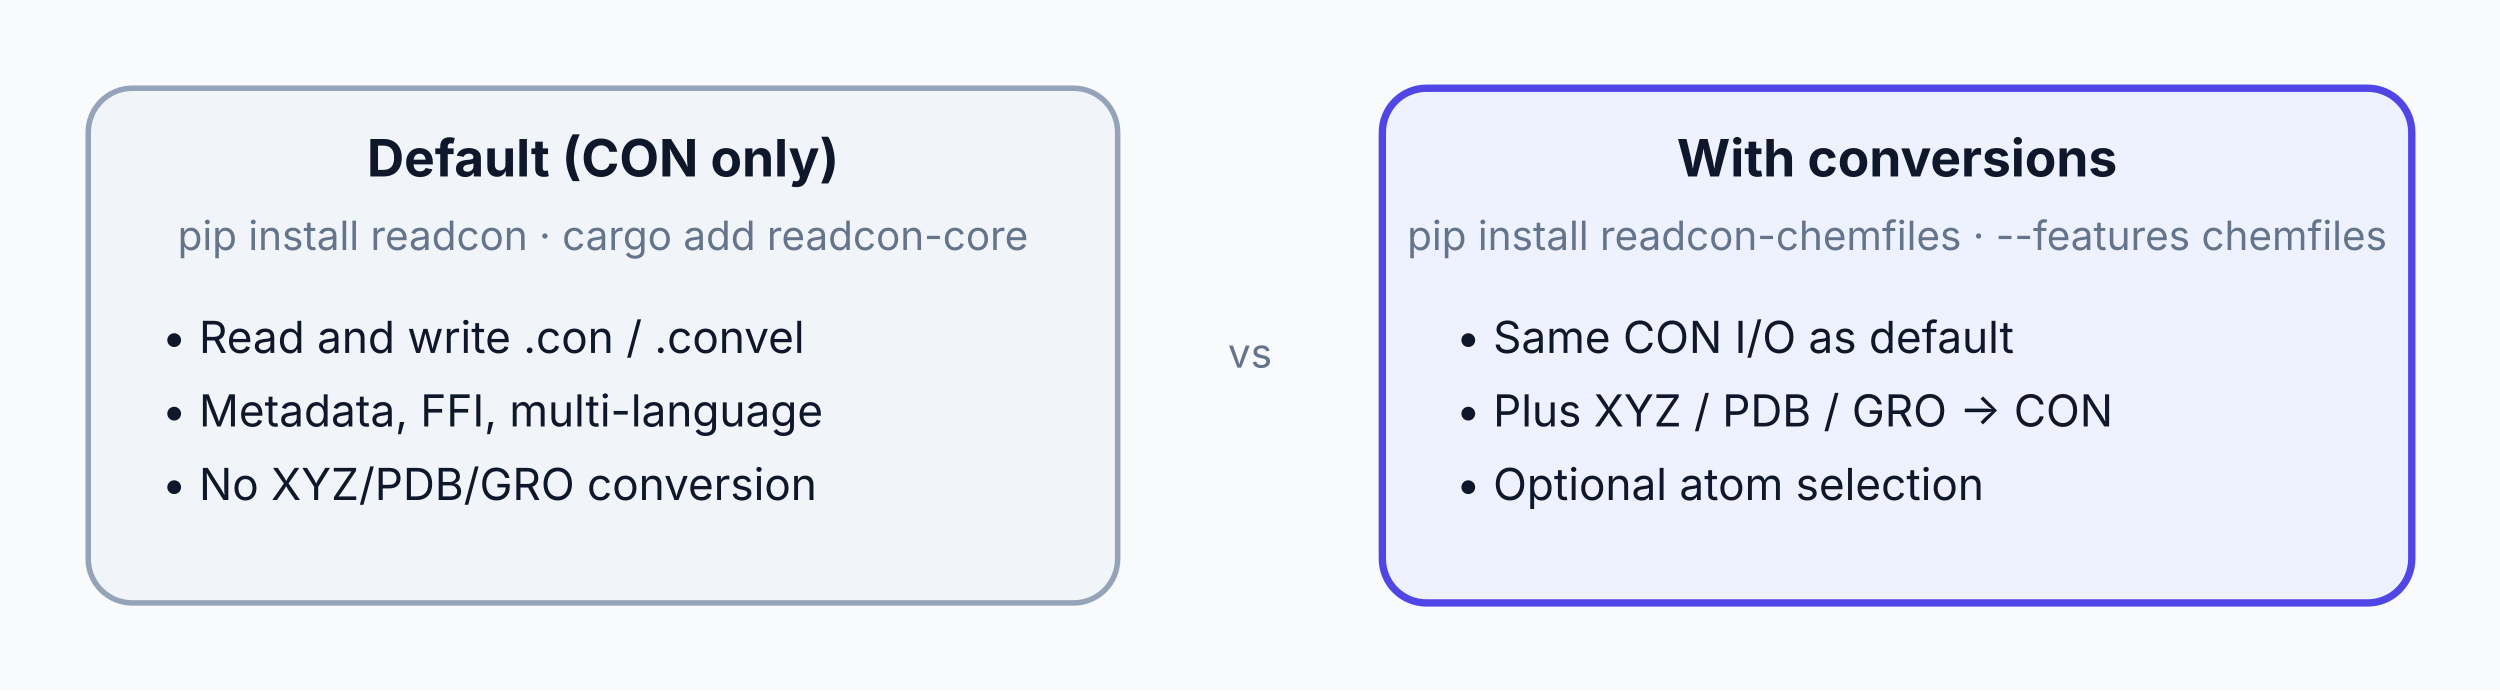
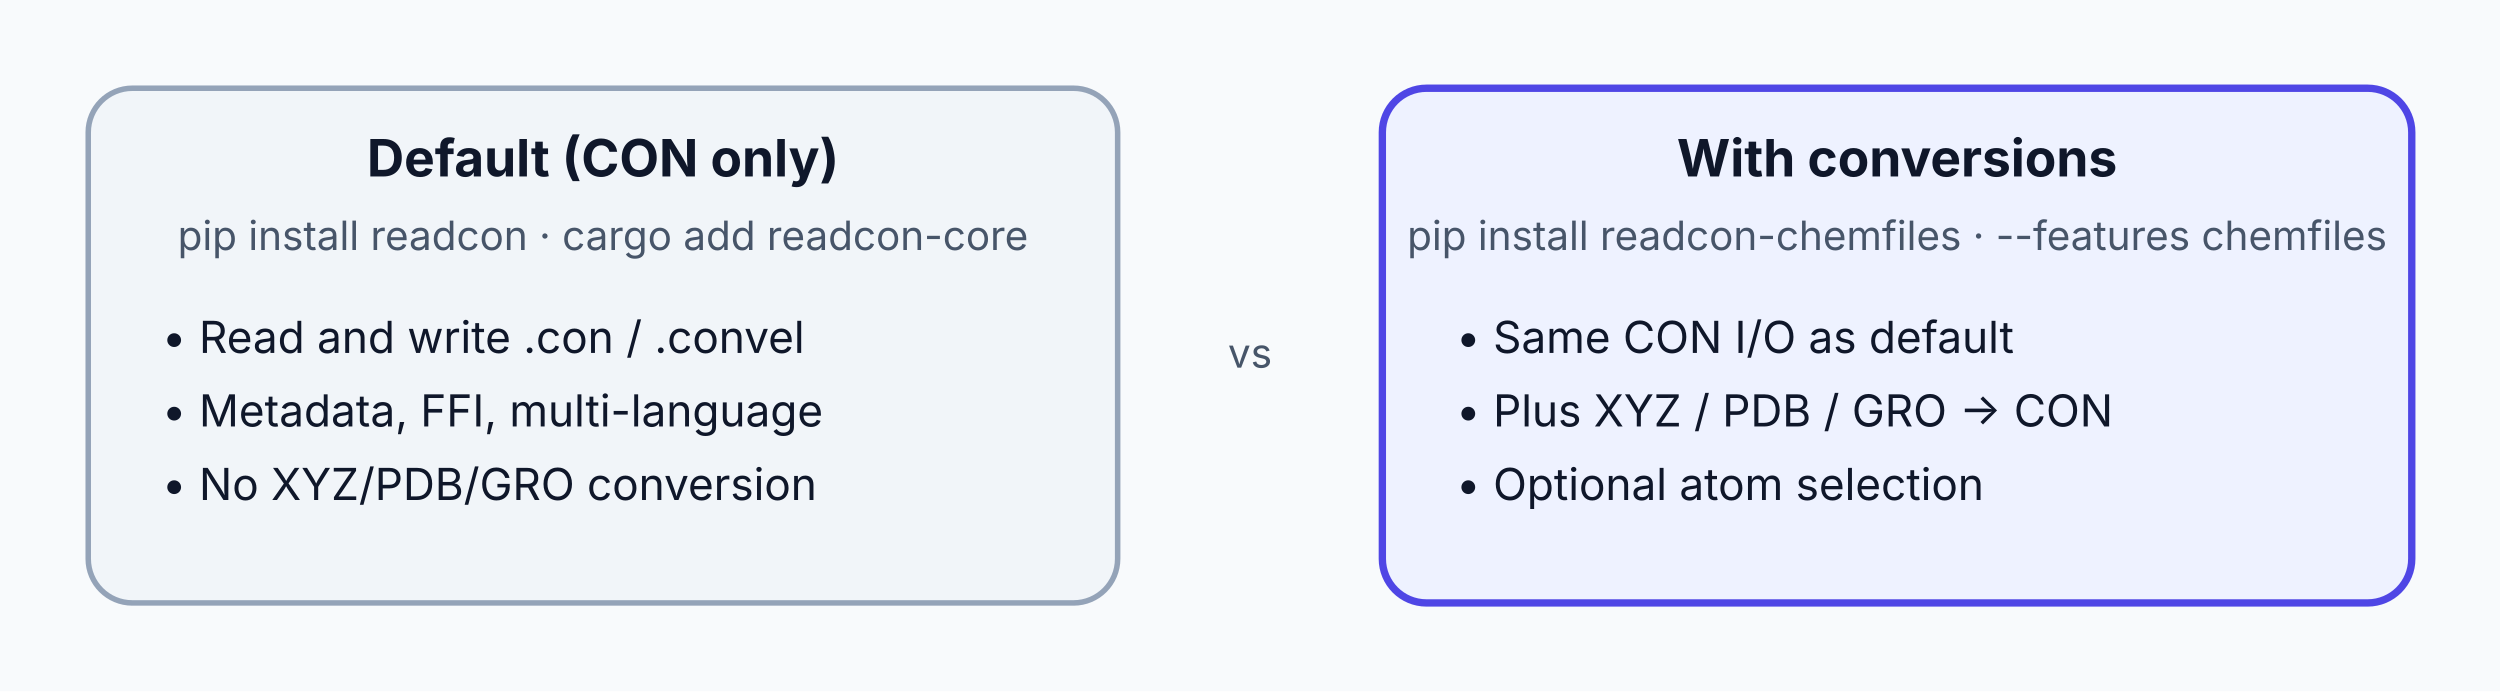
<svg xmlns="http://www.w3.org/2000/svg" viewBox="0 0 680 188" width="680" height="188" role="img">
  <style>
  .t { font-family: system-ui, -apple-system, "Segoe UI", sans-serif; font-size: 12px; fill: #0F172A; }
  .h { font-weight: 700; font-size: 14px; }
-   .s { font-size: 11px; fill: #64748B; }
+   .s { font-size: 11px; fill: #475569; }
</style>
  <rect width="680" height="188" fill="#F8FAFC" />
  <rect x="24" y="24" width="280" height="140" rx="12" fill="#F1F5F9" stroke="#94A3B8" stroke-width="1.5" />
  <text class="t h" x="164" y="48" text-anchor="middle">Default (CON only)</text>
  <text class="t s" x="164" y="68" text-anchor="middle">pip install readcon · cargo add readcon-core</text>
  <text class="t" x="44" y="96">• Read and write .con / .convel</text>
  <text class="t" x="44" y="116">• Metadata, FFI, multi-language</text>
  <text class="t" x="44" y="136">• No XYZ/PDB/GRO conversion</text>
  <text class="t s" x="340" y="100" text-anchor="middle">vs</text>
  <rect x="376" y="24" width="280" height="140" rx="12" fill="#EEF2FF" stroke="#4F46E5" stroke-width="2" />
  <text class="t h" x="516" y="48" text-anchor="middle">With conversions</text>
  <text class="t s" x="516" y="68" text-anchor="middle">pip install readcon-chemfiles · --features chemfiles</text>
  <text class="t" x="396" y="96">• Same CON I/O as default</text>
  <text class="t" x="396" y="116">• Plus XYZ / PDB / GRO → CON</text>
  <text class="t" x="396" y="136">• Optional atom selection</text>
</svg>
